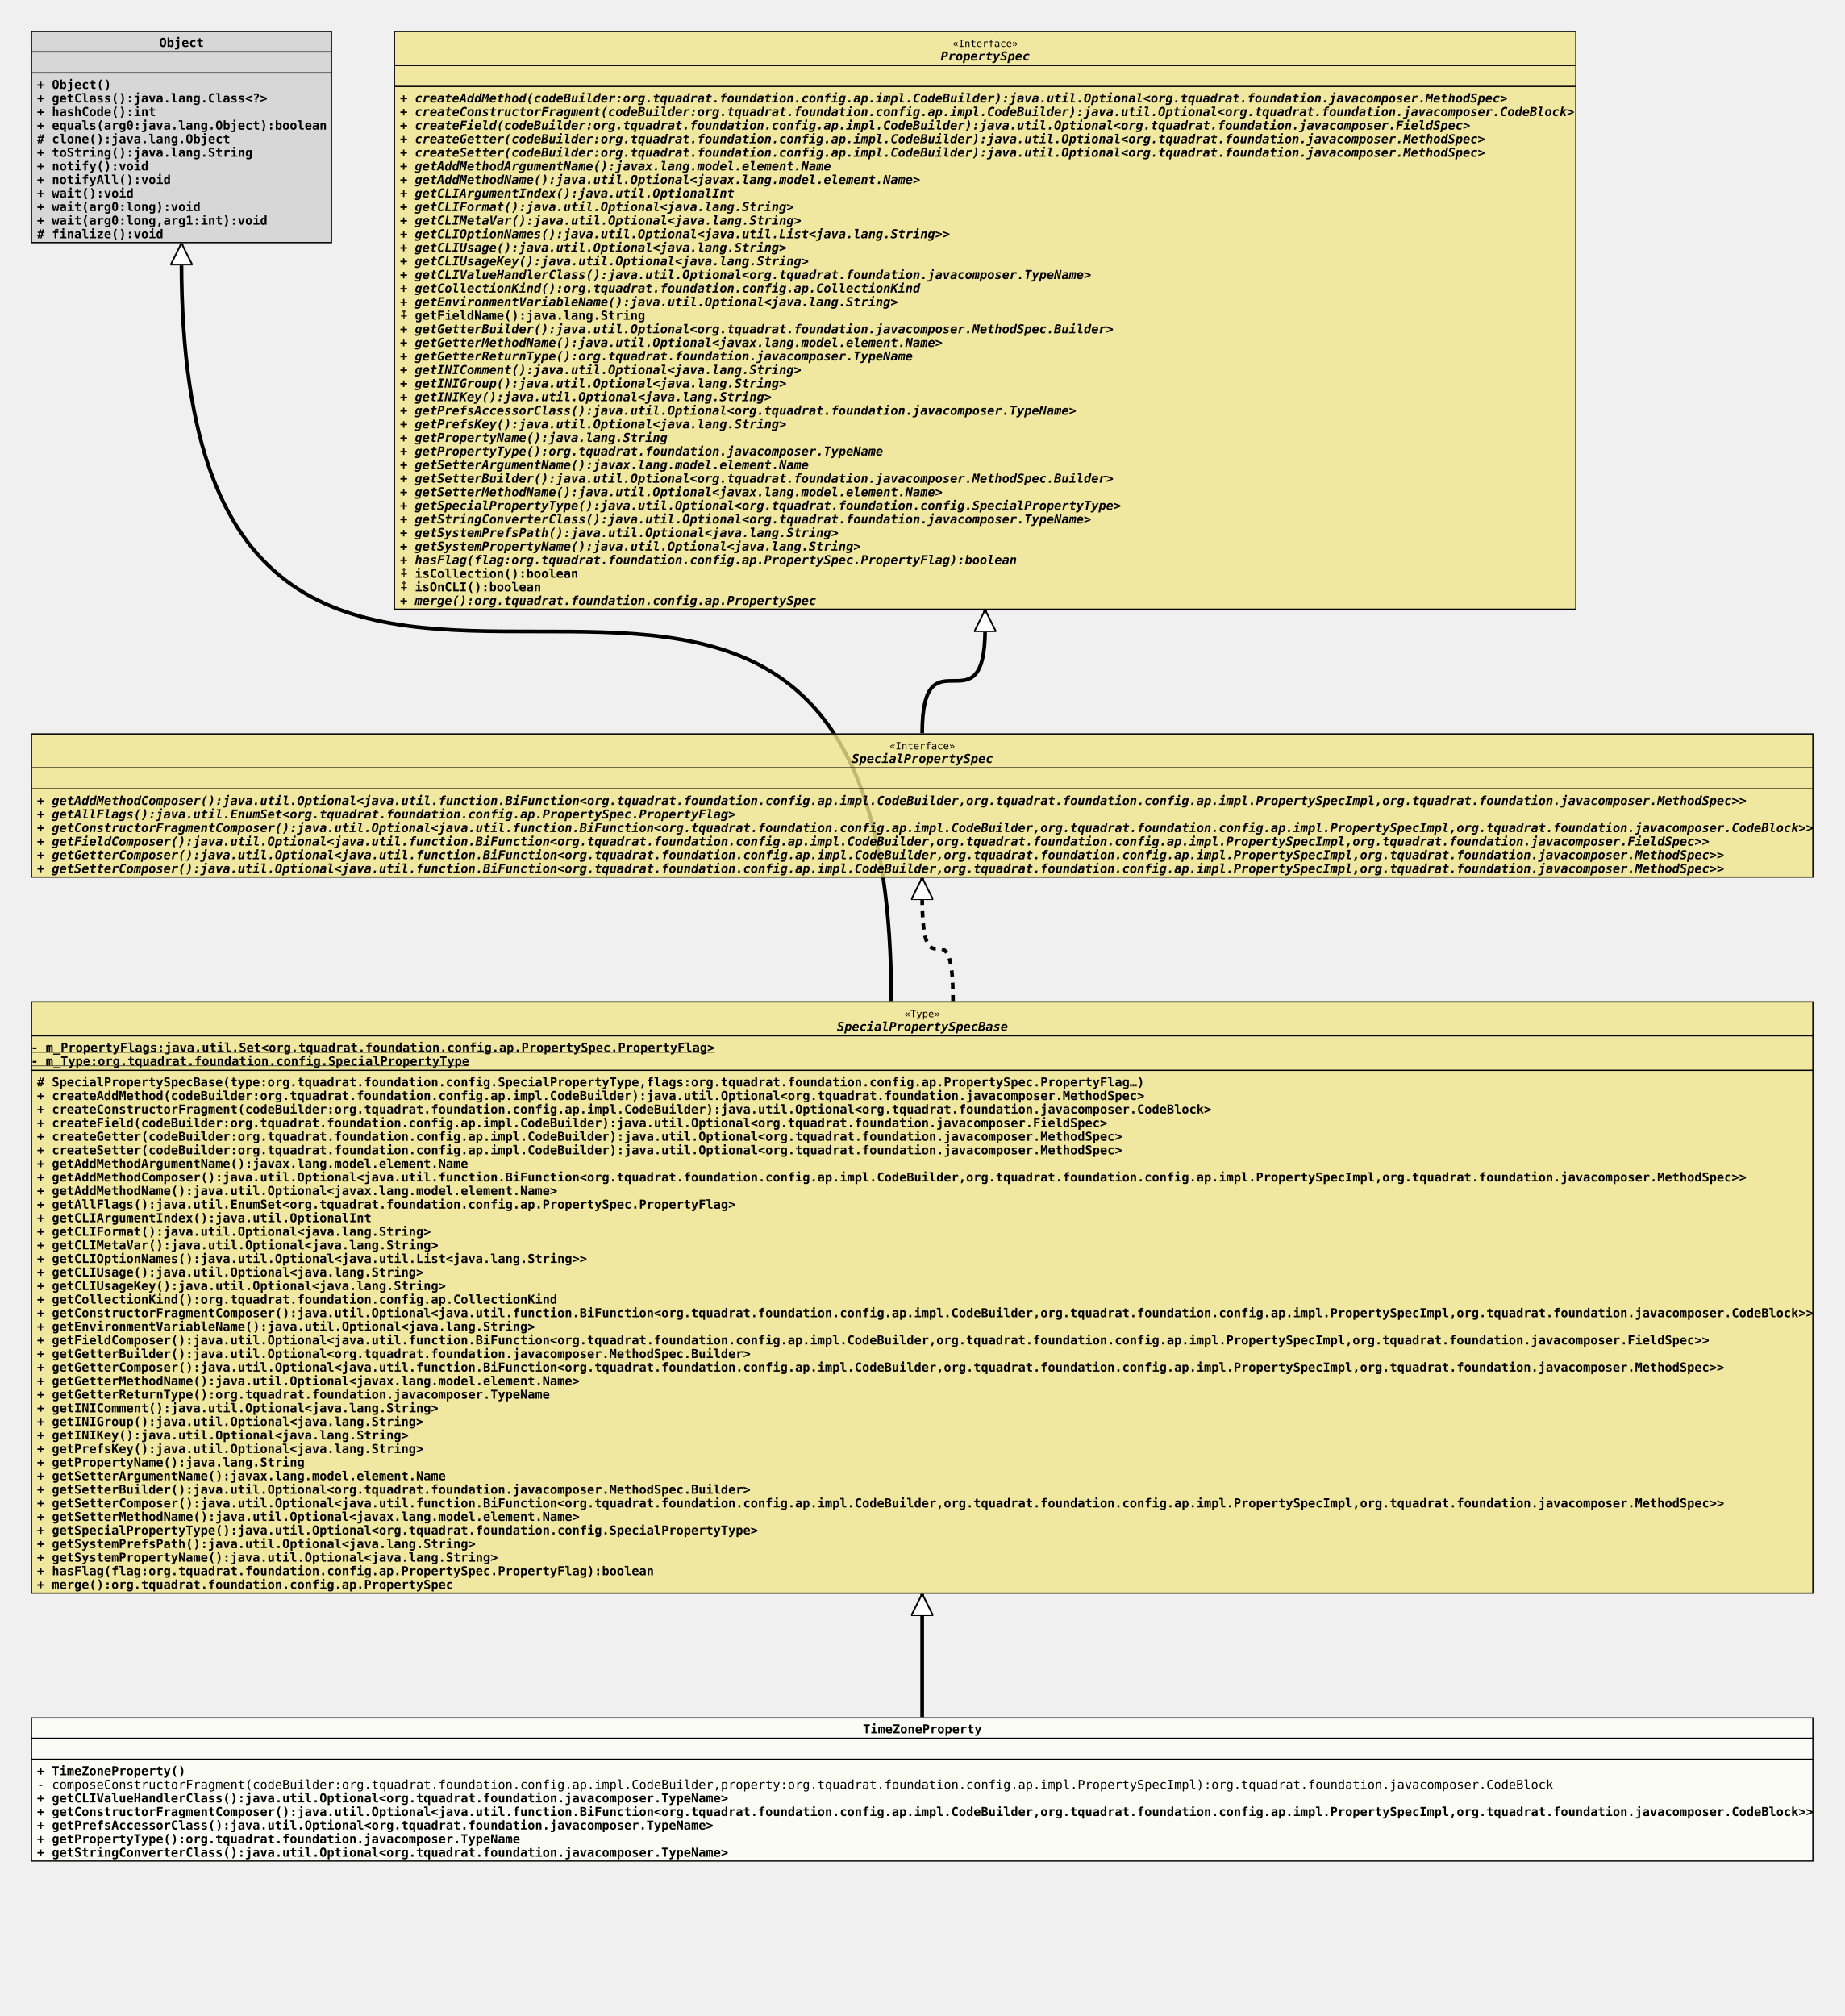
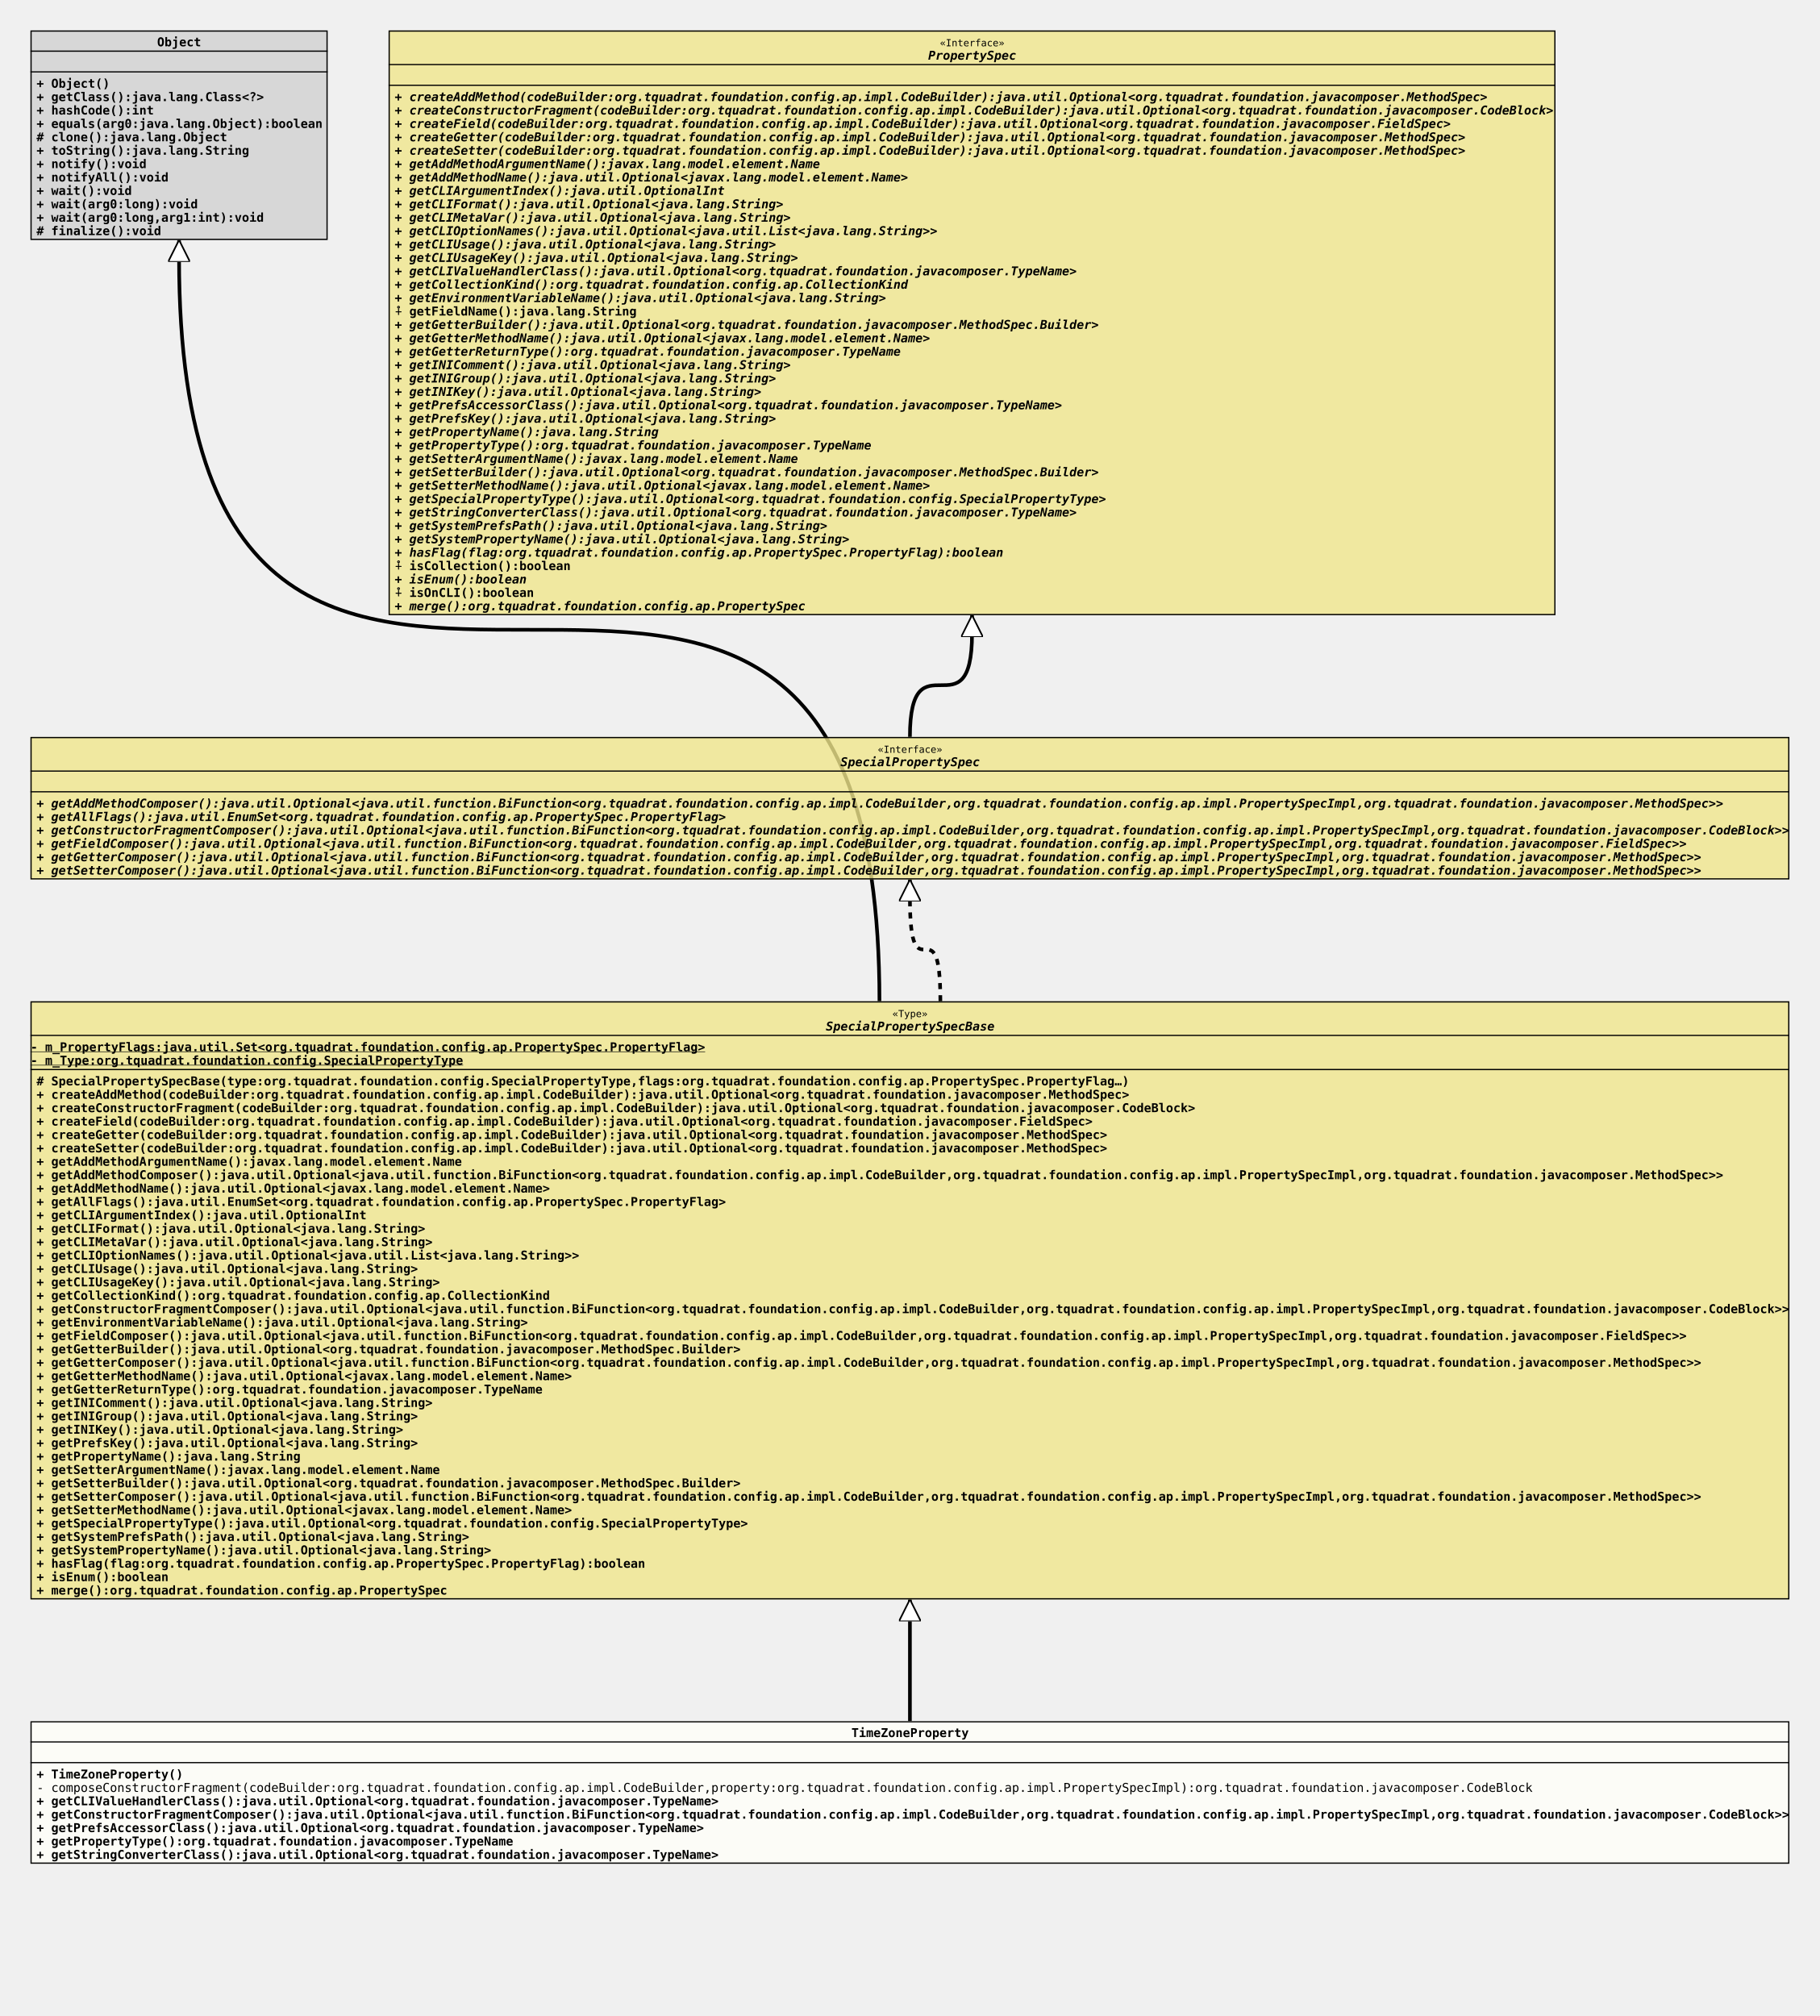
- <svg xmlns="http://www.w3.org/2000/svg" xmlns:xlink="http://www.w3.org/1999/xlink" version="1.1" baseProfile="full" width="1494.000" height="1633.000">
+ <svg xmlns="http://www.w3.org/2000/svg" xmlns:xlink="http://www.w3.org/1999/xlink" version="1.1" baseProfile="full" width="1494.000" height="1655.000">
  <defs>
    <style>
            line
            {
              stroke: black;
            }
            line.separator
            {
              stroke:       black;
              stroke-width: 1;
            }
            marker
            {
              fill: white;
            }
            path
            {
              fill:   white;
              stroke: black;
            }
            path.implementation
            {
              fill:             none;
              stroke-dasharray: 5,5;
              stroke-width:     3;
            }
            path.inheritance
            {
              fill:         none;
              stroke-width: 3;
            }
            rect
            {
              fill:         none;
              stroke:       black;
              stroke-width: 2;
            }
            rect.externalClass
            {
              fill:         #D0D0D0;
              fill-opacity: 0.8;
            }
            rect.focusClass
            {
              fill:         #FFFFF9;
              fill-opacity: 0.8;
            }
            rect.otherClass
            {
              fill:         #F0E68C;
              fill-opacity: 0.8;
            }
            rect.template
            {
              fill:             #FFFFFF;
              fill-opacity:     1.0;
              stroke-dasharray: 3,3;
            }
            text
            {
              font-family: monospace;
              font-size:   10px;
              font-weight: bold;
            }
            text.abstract
            {
              font-style: italic;
            }
            text.final
            {
              text-decoration: underline;
            }
            text.static
            {
              font-weight: normal;
            }
            text.stereotype
            {
              font-size:   8px;
              font-weight: normal;
            }
            </style>
    <marker id="inheritance" viewBox="0,0,40,40" markerUnits="strokeWidth" refX="40" refY="20" markerWidth="6" markerHeight="6" orient="auto">
      <path d="M40,20 l-40,-20 v40 Z" fill="#ffffff" stroke="#000000" stroke-width="3" />
    </marker>
    <marker id="implementation" viewBox="0,0,40,40" markerUnits="strokeWidth" refX="40" refY="20" markerWidth="6" markerHeight="6" orient="auto">
      <path d="M40,20 l-40,-20 v40 Z" fill="#ffffff" stroke="#000000" stroke-width="3" />
    </marker>
    <clipPath id="ID000001">
      <rect class="focusClass" height="117.000" width="1444.000" x="0.000" y="0.000" />
    </clipPath>
    <symbol id="org.tquadrat.foundation.config.ap.impl.specialprops.TimeZoneProperty">
      <g>
        <g class="focusClass" clip-path="url(#ID000001)">
          <rect x="0.000" y="0.000" width="1444.000" height="117.000" class="focusClass" />
          <line x1="0.000" y1="17.000" x2="1444.000" y2="17.000" class="separator" />
          <text x="674.000" y="13.000">TimeZoneProperty</text>
          <line x1="0.000" y1="34.000" x2="1444.000" y2="34.000" class="separator" />
          <text x="5.000" y="30.000" />
          <text x="5.000" y="47.000">+ TimeZoneProperty()</text>
          <text x="5.000" y="58.000" class="static">- composeConstructorFragment(codeBuilder:org.tquadrat.foundation.config.ap.impl.CodeBuilder,property:org.tquadrat.foundation.config.ap.impl.PropertySpecImpl):org.tquadrat.foundation.javacomposer.CodeBlock</text>
          <text x="5.000" y="69.000">+ getCLIValueHandlerClass():java.util.Optional&lt;org.tquadrat.foundation.javacomposer.TypeName&gt;</text>
          <text x="5.000" y="80.000">+ getConstructorFragmentComposer():java.util.Optional&lt;java.util.function.BiFunction&lt;org.tquadrat.foundation.config.ap.impl.CodeBuilder,org.tquadrat.foundation.config.ap.impl.PropertySpecImpl,org.tquadrat.foundation.javacomposer.CodeBlock&gt;&gt;</text>
          <text x="5.000" y="91.000">+ getPrefsAccessorClass():java.util.Optional&lt;org.tquadrat.foundation.javacomposer.TypeName&gt;</text>
          <text x="5.000" y="102.000">+ getPropertyType():org.tquadrat.foundation.javacomposer.TypeName</text>
          <text x="5.000" y="113.000">+ getStringConverterClass():java.util.Optional&lt;org.tquadrat.foundation.javacomposer.TypeName&gt;</text>
        </g>
      </g>
    </symbol>
    <clipPath id="ID000002">
-       <rect class="otherClass" height="480.000" width="1444.000" x="0.000" y="0.000" />
+       <rect class="otherClass" height="491.000" width="1444.000" x="0.000" y="0.000" />
    </clipPath>
    <symbol id="org.tquadrat.foundation.config.ap.impl.specialprops.SpecialPropertySpecBase">
      <g>
        <g clip-path="url(#ID000002)">
-           <rect x="0.000" y="0.000" width="1444.000" height="480.000" class="otherClass" />
+           <rect x="0.000" y="0.000" width="1444.000" height="491.000" class="otherClass" />
          <line x1="0.000" y1="28.000" x2="1444.000" y2="28.000" class="separator" />
          <text x="707.600" y="13.000" class="stereotype">«Type»</text>
          <text x="653.000" y="24.000" class="abstract">SpecialPropertySpecBase</text>
          <line x1="0.000" y1="56.000" x2="1444.000" y2="56.000" class="separator" />
          <text y="41.000" class="final">- m_PropertyFlags:java.util.Set&lt;org.tquadrat.foundation.config.ap.PropertySpec.PropertyFlag&gt;</text>
          <text y="52.000" class="final">- m_Type:org.tquadrat.foundation.config.SpecialPropertyType</text>
          <text x="5.000" y="69.000"># SpecialPropertySpecBase(type:org.tquadrat.foundation.config.SpecialPropertyType,flags:org.tquadrat.foundation.config.ap.PropertySpec.PropertyFlag…)</text>
          <text x="5.000" y="80.000">+ createAddMethod(codeBuilder:org.tquadrat.foundation.config.ap.impl.CodeBuilder):java.util.Optional&lt;org.tquadrat.foundation.javacomposer.MethodSpec&gt;</text>
          <text x="5.000" y="91.000">+ createConstructorFragment(codeBuilder:org.tquadrat.foundation.config.ap.impl.CodeBuilder):java.util.Optional&lt;org.tquadrat.foundation.javacomposer.CodeBlock&gt;</text>
          <text x="5.000" y="102.000">+ createField(codeBuilder:org.tquadrat.foundation.config.ap.impl.CodeBuilder):java.util.Optional&lt;org.tquadrat.foundation.javacomposer.FieldSpec&gt;</text>
          <text x="5.000" y="113.000">+ createGetter(codeBuilder:org.tquadrat.foundation.config.ap.impl.CodeBuilder):java.util.Optional&lt;org.tquadrat.foundation.javacomposer.MethodSpec&gt;</text>
          <text x="5.000" y="124.000">+ createSetter(codeBuilder:org.tquadrat.foundation.config.ap.impl.CodeBuilder):java.util.Optional&lt;org.tquadrat.foundation.javacomposer.MethodSpec&gt;</text>
          <text x="5.000" y="135.000">+ getAddMethodArgumentName():javax.lang.model.element.Name</text>
          <text x="5.000" y="146.000">+ getAddMethodComposer():java.util.Optional&lt;java.util.function.BiFunction&lt;org.tquadrat.foundation.config.ap.impl.CodeBuilder,org.tquadrat.foundation.config.ap.impl.PropertySpecImpl,org.tquadrat.foundation.javacomposer.MethodSpec&gt;&gt;</text>
          <text x="5.000" y="157.000">+ getAddMethodName():java.util.Optional&lt;javax.lang.model.element.Name&gt;</text>
          <text x="5.000" y="168.000">+ getAllFlags():java.util.EnumSet&lt;org.tquadrat.foundation.config.ap.PropertySpec.PropertyFlag&gt;</text>
          <text x="5.000" y="179.000">+ getCLIArgumentIndex():java.util.OptionalInt</text>
          <text x="5.000" y="190.000">+ getCLIFormat():java.util.Optional&lt;java.lang.String&gt;</text>
          <text x="5.000" y="201.000">+ getCLIMetaVar():java.util.Optional&lt;java.lang.String&gt;</text>
          <text x="5.000" y="212.000">+ getCLIOptionNames():java.util.Optional&lt;java.util.List&lt;java.lang.String&gt;&gt;</text>
          <text x="5.000" y="223.000">+ getCLIUsage():java.util.Optional&lt;java.lang.String&gt;</text>
          <text x="5.000" y="234.000">+ getCLIUsageKey():java.util.Optional&lt;java.lang.String&gt;</text>
          <text x="5.000" y="245.000">+ getCollectionKind():org.tquadrat.foundation.config.ap.CollectionKind</text>
          <text x="5.000" y="256.000">+ getConstructorFragmentComposer():java.util.Optional&lt;java.util.function.BiFunction&lt;org.tquadrat.foundation.config.ap.impl.CodeBuilder,org.tquadrat.foundation.config.ap.impl.PropertySpecImpl,org.tquadrat.foundation.javacomposer.CodeBlock&gt;&gt;</text>
          <text x="5.000" y="267.000">+ getEnvironmentVariableName():java.util.Optional&lt;java.lang.String&gt;</text>
          <text x="5.000" y="278.000">+ getFieldComposer():java.util.Optional&lt;java.util.function.BiFunction&lt;org.tquadrat.foundation.config.ap.impl.CodeBuilder,org.tquadrat.foundation.config.ap.impl.PropertySpecImpl,org.tquadrat.foundation.javacomposer.FieldSpec&gt;&gt;</text>
          <text x="5.000" y="289.000">+ getGetterBuilder():java.util.Optional&lt;org.tquadrat.foundation.javacomposer.MethodSpec.Builder&gt;</text>
          <text x="5.000" y="300.000">+ getGetterComposer():java.util.Optional&lt;java.util.function.BiFunction&lt;org.tquadrat.foundation.config.ap.impl.CodeBuilder,org.tquadrat.foundation.config.ap.impl.PropertySpecImpl,org.tquadrat.foundation.javacomposer.MethodSpec&gt;&gt;</text>
          <text x="5.000" y="311.000">+ getGetterMethodName():java.util.Optional&lt;javax.lang.model.element.Name&gt;</text>
          <text x="5.000" y="322.000">+ getGetterReturnType():org.tquadrat.foundation.javacomposer.TypeName</text>
          <text x="5.000" y="333.000">+ getINIComment():java.util.Optional&lt;java.lang.String&gt;</text>
          <text x="5.000" y="344.000">+ getINIGroup():java.util.Optional&lt;java.lang.String&gt;</text>
          <text x="5.000" y="355.000">+ getINIKey():java.util.Optional&lt;java.lang.String&gt;</text>
          <text x="5.000" y="366.000">+ getPrefsKey():java.util.Optional&lt;java.lang.String&gt;</text>
          <text x="5.000" y="377.000">+ getPropertyName():java.lang.String</text>
          <text x="5.000" y="388.000">+ getSetterArgumentName():javax.lang.model.element.Name</text>
          <text x="5.000" y="399.000">+ getSetterBuilder():java.util.Optional&lt;org.tquadrat.foundation.javacomposer.MethodSpec.Builder&gt;</text>
          <text x="5.000" y="410.000">+ getSetterComposer():java.util.Optional&lt;java.util.function.BiFunction&lt;org.tquadrat.foundation.config.ap.impl.CodeBuilder,org.tquadrat.foundation.config.ap.impl.PropertySpecImpl,org.tquadrat.foundation.javacomposer.MethodSpec&gt;&gt;</text>
          <text x="5.000" y="421.000">+ getSetterMethodName():java.util.Optional&lt;javax.lang.model.element.Name&gt;</text>
          <text x="5.000" y="432.000">+ getSpecialPropertyType():java.util.Optional&lt;org.tquadrat.foundation.config.SpecialPropertyType&gt;</text>
          <text x="5.000" y="443.000">+ getSystemPrefsPath():java.util.Optional&lt;java.lang.String&gt;</text>
          <text x="5.000" y="454.000">+ getSystemPropertyName():java.util.Optional&lt;java.lang.String&gt;</text>
          <text x="5.000" y="465.000">+ hasFlag(flag:org.tquadrat.foundation.config.ap.PropertySpec.PropertyFlag):boolean</text>
-           <text x="5.000" y="476.000">+ merge():org.tquadrat.foundation.config.ap.PropertySpec</text>
+           <text x="5.000" y="476.000">+ isEnum():boolean</text>
+           <text x="5.000" y="487.000">+ merge():org.tquadrat.foundation.config.ap.PropertySpec</text>
        </g>
      </g>
    </symbol>
    <clipPath id="ID000003">
      <rect class="externalClass" height="172.000" width="244.000" x="0.000" y="0.000" />
    </clipPath>
    <symbol id="java.lang.Object">
      <g>
        <g clip-path="url(#ID000003)">
          <rect x="0.000" y="0.000" width="244.000" height="172.000" class="externalClass" />
          <line x1="0.000" y1="17.000" x2="244.000" y2="17.000" class="separator" />
          <text x="104.000" y="13.000">Object</text>
          <line x1="0.000" y1="34.000" x2="244.000" y2="34.000" class="separator" />
          <text x="5.000" y="30.000" />
          <text x="5.000" y="47.000">+ Object()</text>
          <text x="5.000" y="58.000">+ getClass():java.lang.Class&lt;?&gt;</text>
          <text x="5.000" y="69.000">+ hashCode():int</text>
          <text x="5.000" y="80.000">+ equals(arg0:java.lang.Object):boolean</text>
          <text x="5.000" y="91.000"># clone():java.lang.Object</text>
          <text x="5.000" y="102.000">+ toString():java.lang.String</text>
          <text x="5.000" y="113.000">+ notify():void</text>
          <text x="5.000" y="124.000">+ notifyAll():void</text>
          <text x="5.000" y="135.000">+ wait():void</text>
          <text x="5.000" y="146.000">+ wait(arg0:long):void</text>
          <text x="5.000" y="157.000">+ wait(arg0:long,arg1:int):void</text>
          <text x="5.000" y="168.000"># finalize():void</text>
        </g>
      </g>
    </symbol>
    <clipPath id="ID000004">
      <rect class="otherClass" height="117.000" width="1444.000" x="0.000" y="0.000" />
    </clipPath>
    <symbol id="org.tquadrat.foundation.config.ap.impl.SpecialPropertySpec">
      <g>
        <g clip-path="url(#ID000004)">
          <rect x="0.000" y="0.000" width="1444.000" height="117.000" class="otherClass" />
          <line x1="0.000" y1="28.000" x2="1444.000" y2="28.000" class="separator" />
          <text x="695.600" y="13.000" class="stereotype">«Interface»</text>
          <text x="665.000" y="24.000" class="abstract">SpecialPropertySpec</text>
          <line x1="0.000" y1="45.000" x2="1444.000" y2="45.000" class="separator" />
          <text x="5.000" y="41.000" />
          <text x="5.000" y="58.000" class="abstract">+ getAddMethodComposer():java.util.Optional&lt;java.util.function.BiFunction&lt;org.tquadrat.foundation.config.ap.impl.CodeBuilder,org.tquadrat.foundation.config.ap.impl.PropertySpecImpl,org.tquadrat.foundation.javacomposer.MethodSpec&gt;&gt;</text>
          <text x="5.000" y="69.000" class="abstract">+ getAllFlags():java.util.EnumSet&lt;org.tquadrat.foundation.config.ap.PropertySpec.PropertyFlag&gt;</text>
          <text x="5.000" y="80.000" class="abstract">+ getConstructorFragmentComposer():java.util.Optional&lt;java.util.function.BiFunction&lt;org.tquadrat.foundation.config.ap.impl.CodeBuilder,org.tquadrat.foundation.config.ap.impl.PropertySpecImpl,org.tquadrat.foundation.javacomposer.CodeBlock&gt;&gt;</text>
          <text x="5.000" y="91.000" class="abstract">+ getFieldComposer():java.util.Optional&lt;java.util.function.BiFunction&lt;org.tquadrat.foundation.config.ap.impl.CodeBuilder,org.tquadrat.foundation.config.ap.impl.PropertySpecImpl,org.tquadrat.foundation.javacomposer.FieldSpec&gt;&gt;</text>
          <text x="5.000" y="102.000" class="abstract">+ getGetterComposer():java.util.Optional&lt;java.util.function.BiFunction&lt;org.tquadrat.foundation.config.ap.impl.CodeBuilder,org.tquadrat.foundation.config.ap.impl.PropertySpecImpl,org.tquadrat.foundation.javacomposer.MethodSpec&gt;&gt;</text>
          <text x="5.000" y="113.000" class="abstract">+ getSetterComposer():java.util.Optional&lt;java.util.function.BiFunction&lt;org.tquadrat.foundation.config.ap.impl.CodeBuilder,org.tquadrat.foundation.config.ap.impl.PropertySpecImpl,org.tquadrat.foundation.javacomposer.MethodSpec&gt;&gt;</text>
        </g>
      </g>
    </symbol>
    <clipPath id="ID000005">
-       <rect class="otherClass" height="469.000" width="958.000" x="0.000" y="0.000" />
+       <rect class="otherClass" height="480.000" width="958.000" x="0.000" y="0.000" />
    </clipPath>
    <symbol id="org.tquadrat.foundation.config.ap.PropertySpec">
      <g>
        <g clip-path="url(#ID000005)">
-           <rect x="0.000" y="0.000" width="958.000" height="469.000" class="otherClass" />
+           <rect x="0.000" y="0.000" width="958.000" height="480.000" class="otherClass" />
          <line x1="0.000" y1="28.000" x2="958.000" y2="28.000" class="separator" />
          <text x="452.600" y="13.000" class="stereotype">«Interface»</text>
          <text x="443.000" y="24.000" class="abstract">PropertySpec</text>
          <line x1="0.000" y1="45.000" x2="958.000" y2="45.000" class="separator" />
          <text x="5.000" y="41.000" />
          <text x="5.000" y="58.000" class="abstract">+ createAddMethod(codeBuilder:org.tquadrat.foundation.config.ap.impl.CodeBuilder):java.util.Optional&lt;org.tquadrat.foundation.javacomposer.MethodSpec&gt;</text>
          <text x="5.000" y="69.000" class="abstract">+ createConstructorFragment(codeBuilder:org.tquadrat.foundation.config.ap.impl.CodeBuilder):java.util.Optional&lt;org.tquadrat.foundation.javacomposer.CodeBlock&gt;</text>
          <text x="5.000" y="80.000" class="abstract">+ createField(codeBuilder:org.tquadrat.foundation.config.ap.impl.CodeBuilder):java.util.Optional&lt;org.tquadrat.foundation.javacomposer.FieldSpec&gt;</text>
          <text x="5.000" y="91.000" class="abstract">+ createGetter(codeBuilder:org.tquadrat.foundation.config.ap.impl.CodeBuilder):java.util.Optional&lt;org.tquadrat.foundation.javacomposer.MethodSpec&gt;</text>
          <text x="5.000" y="102.000" class="abstract">+ createSetter(codeBuilder:org.tquadrat.foundation.config.ap.impl.CodeBuilder):java.util.Optional&lt;org.tquadrat.foundation.javacomposer.MethodSpec&gt;</text>
          <text x="5.000" y="113.000" class="abstract">+ getAddMethodArgumentName():javax.lang.model.element.Name</text>
          <text x="5.000" y="124.000" class="abstract">+ getAddMethodName():java.util.Optional&lt;javax.lang.model.element.Name&gt;</text>
          <text x="5.000" y="135.000" class="abstract">+ getCLIArgumentIndex():java.util.OptionalInt</text>
          <text x="5.000" y="146.000" class="abstract">+ getCLIFormat():java.util.Optional&lt;java.lang.String&gt;</text>
          <text x="5.000" y="157.000" class="abstract">+ getCLIMetaVar():java.util.Optional&lt;java.lang.String&gt;</text>
          <text x="5.000" y="168.000" class="abstract">+ getCLIOptionNames():java.util.Optional&lt;java.util.List&lt;java.lang.String&gt;&gt;</text>
          <text x="5.000" y="179.000" class="abstract">+ getCLIUsage():java.util.Optional&lt;java.lang.String&gt;</text>
          <text x="5.000" y="190.000" class="abstract">+ getCLIUsageKey():java.util.Optional&lt;java.lang.String&gt;</text>
          <text x="5.000" y="201.000" class="abstract">+ getCLIValueHandlerClass():java.util.Optional&lt;org.tquadrat.foundation.javacomposer.TypeName&gt;</text>
          <text x="5.000" y="212.000" class="abstract">+ getCollectionKind():org.tquadrat.foundation.config.ap.CollectionKind</text>
          <text x="5.000" y="223.000" class="abstract">+ getEnvironmentVariableName():java.util.Optional&lt;java.lang.String&gt;</text>
          <text x="5.000" y="234.000">⨢ getFieldName():java.lang.String</text>
          <text x="5.000" y="245.000" class="abstract">+ getGetterBuilder():java.util.Optional&lt;org.tquadrat.foundation.javacomposer.MethodSpec.Builder&gt;</text>
          <text x="5.000" y="256.000" class="abstract">+ getGetterMethodName():java.util.Optional&lt;javax.lang.model.element.Name&gt;</text>
          <text x="5.000" y="267.000" class="abstract">+ getGetterReturnType():org.tquadrat.foundation.javacomposer.TypeName</text>
          <text x="5.000" y="278.000" class="abstract">+ getINIComment():java.util.Optional&lt;java.lang.String&gt;</text>
          <text x="5.000" y="289.000" class="abstract">+ getINIGroup():java.util.Optional&lt;java.lang.String&gt;</text>
          <text x="5.000" y="300.000" class="abstract">+ getINIKey():java.util.Optional&lt;java.lang.String&gt;</text>
          <text x="5.000" y="311.000" class="abstract">+ getPrefsAccessorClass():java.util.Optional&lt;org.tquadrat.foundation.javacomposer.TypeName&gt;</text>
          <text x="5.000" y="322.000" class="abstract">+ getPrefsKey():java.util.Optional&lt;java.lang.String&gt;</text>
          <text x="5.000" y="333.000" class="abstract">+ getPropertyName():java.lang.String</text>
          <text x="5.000" y="344.000" class="abstract">+ getPropertyType():org.tquadrat.foundation.javacomposer.TypeName</text>
          <text x="5.000" y="355.000" class="abstract">+ getSetterArgumentName():javax.lang.model.element.Name</text>
          <text x="5.000" y="366.000" class="abstract">+ getSetterBuilder():java.util.Optional&lt;org.tquadrat.foundation.javacomposer.MethodSpec.Builder&gt;</text>
          <text x="5.000" y="377.000" class="abstract">+ getSetterMethodName():java.util.Optional&lt;javax.lang.model.element.Name&gt;</text>
          <text x="5.000" y="388.000" class="abstract">+ getSpecialPropertyType():java.util.Optional&lt;org.tquadrat.foundation.config.SpecialPropertyType&gt;</text>
          <text x="5.000" y="399.000" class="abstract">+ getStringConverterClass():java.util.Optional&lt;org.tquadrat.foundation.javacomposer.TypeName&gt;</text>
          <text x="5.000" y="410.000" class="abstract">+ getSystemPrefsPath():java.util.Optional&lt;java.lang.String&gt;</text>
          <text x="5.000" y="421.000" class="abstract">+ getSystemPropertyName():java.util.Optional&lt;java.lang.String&gt;</text>
          <text x="5.000" y="432.000" class="abstract">+ hasFlag(flag:org.tquadrat.foundation.config.ap.PropertySpec.PropertyFlag):boolean</text>
          <text x="5.000" y="443.000">⨢ isCollection():boolean</text>
-           <text x="5.000" y="454.000">⨢ isOnCLI():boolean</text>
-           <text x="5.000" y="465.000" class="abstract">+ merge():org.tquadrat.foundation.config.ap.PropertySpec</text>
+           <text x="5.000" y="454.000" class="abstract">+ isEnum():boolean</text>
+           <text x="5.000" y="465.000">⨢ isOnCLI():boolean</text>
+           <text x="5.000" y="476.000" class="abstract">+ merge():org.tquadrat.foundation.config.ap.PropertySpec</text>
        </g>
      </g>
    </symbol>
  </defs>
-   <path class="inheritance" d="M747.000,1391.000 L747.000,1291.000" marker-end="url(#inheritance)" />
-   <path class="inheritance" d="M722.000,811.000 c0.000,-599.000,-575.000,0.000,-575.000,-599.000 v-15" marker-end="url(#inheritance)" />
-   <path class="implementation" d="M772.000,811.000 c0.000,-85.000,-25.000,0.000,-25.000,-85.000 v-15" marker-end="url(#implementation)" />
-   <path class="inheritance" d="M747.000,594.000 c0.000,-85.000,51.000,0.000,51.000,-85.000 v-15" marker-end="url(#inheritance)" />
+   <path class="inheritance" d="M747.000,1413.000 L747.000,1313.000" marker-end="url(#inheritance)" />
+   <path class="inheritance" d="M722.000,822.000 c0.000,-610.000,-575.000,0.000,-575.000,-610.000 v-15" marker-end="url(#inheritance)" />
+   <path class="implementation" d="M772.000,822.000 c0.000,-85.000,-25.000,0.000,-25.000,-85.000 v-15" marker-end="url(#implementation)" />
+   <path class="inheritance" d="M747.000,605.000 c0.000,-85.000,51.000,0.000,51.000,-85.000 v-15" marker-end="url(#inheritance)" />
  <use x="25.000" y="25.000" xlink:href="#java.lang.Object" />
  <use x="319.000" y="25.000" xlink:href="#org.tquadrat.foundation.config.ap.PropertySpec" />
-   <use x="25.000" y="594.000" xlink:href="#org.tquadrat.foundation.config.ap.impl.SpecialPropertySpec" />
-   <use x="25.000" y="811.000" xlink:href="#org.tquadrat.foundation.config.ap.impl.specialprops.SpecialPropertySpecBase" />
-   <use x="25.000" y="1391.000" xlink:href="#org.tquadrat.foundation.config.ap.impl.specialprops.TimeZoneProperty" />
+   <use x="25.000" y="605.000" xlink:href="#org.tquadrat.foundation.config.ap.impl.SpecialPropertySpec" />
+   <use x="25.000" y="822.000" xlink:href="#org.tquadrat.foundation.config.ap.impl.specialprops.SpecialPropertySpecBase" />
+   <use x="25.000" y="1413.000" xlink:href="#org.tquadrat.foundation.config.ap.impl.specialprops.TimeZoneProperty" />
</svg>
